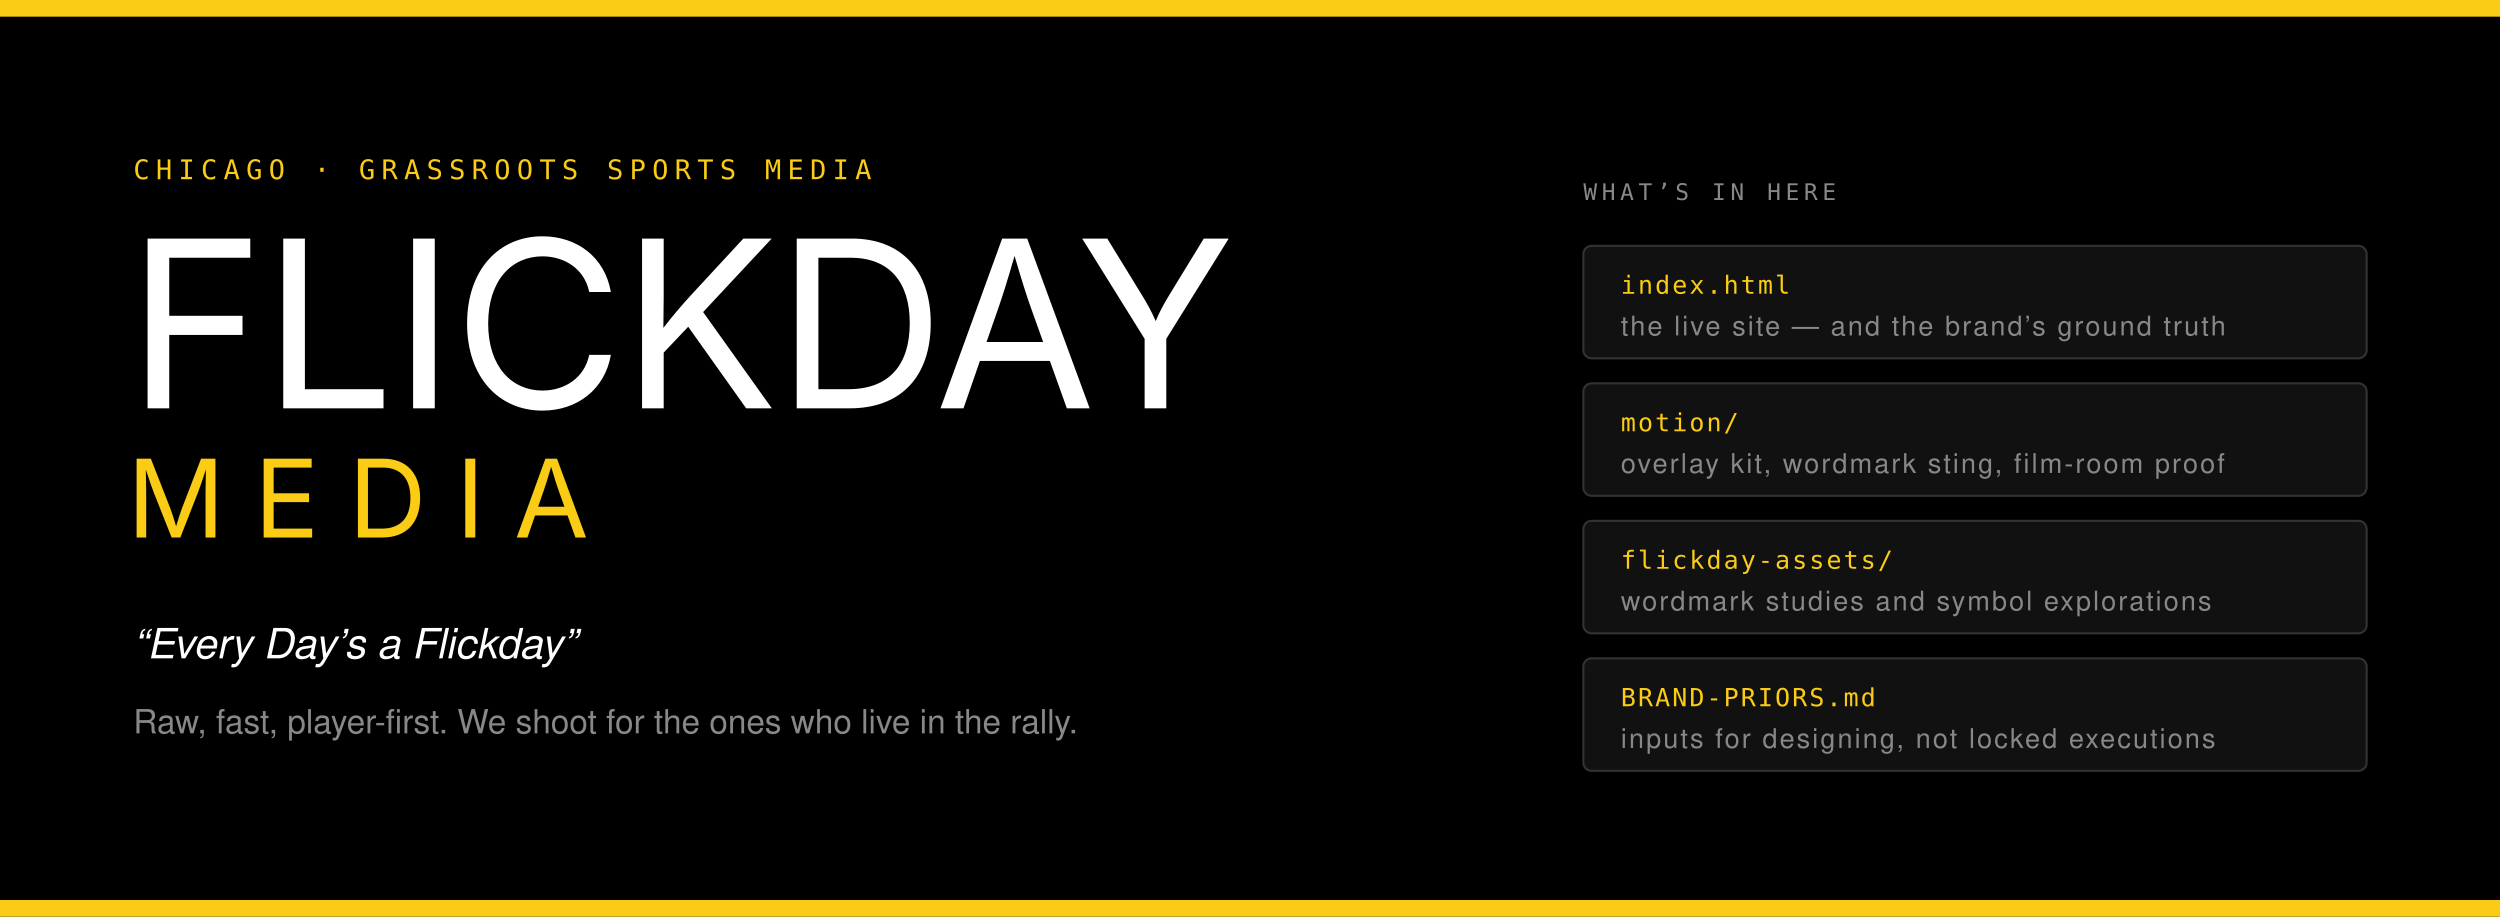
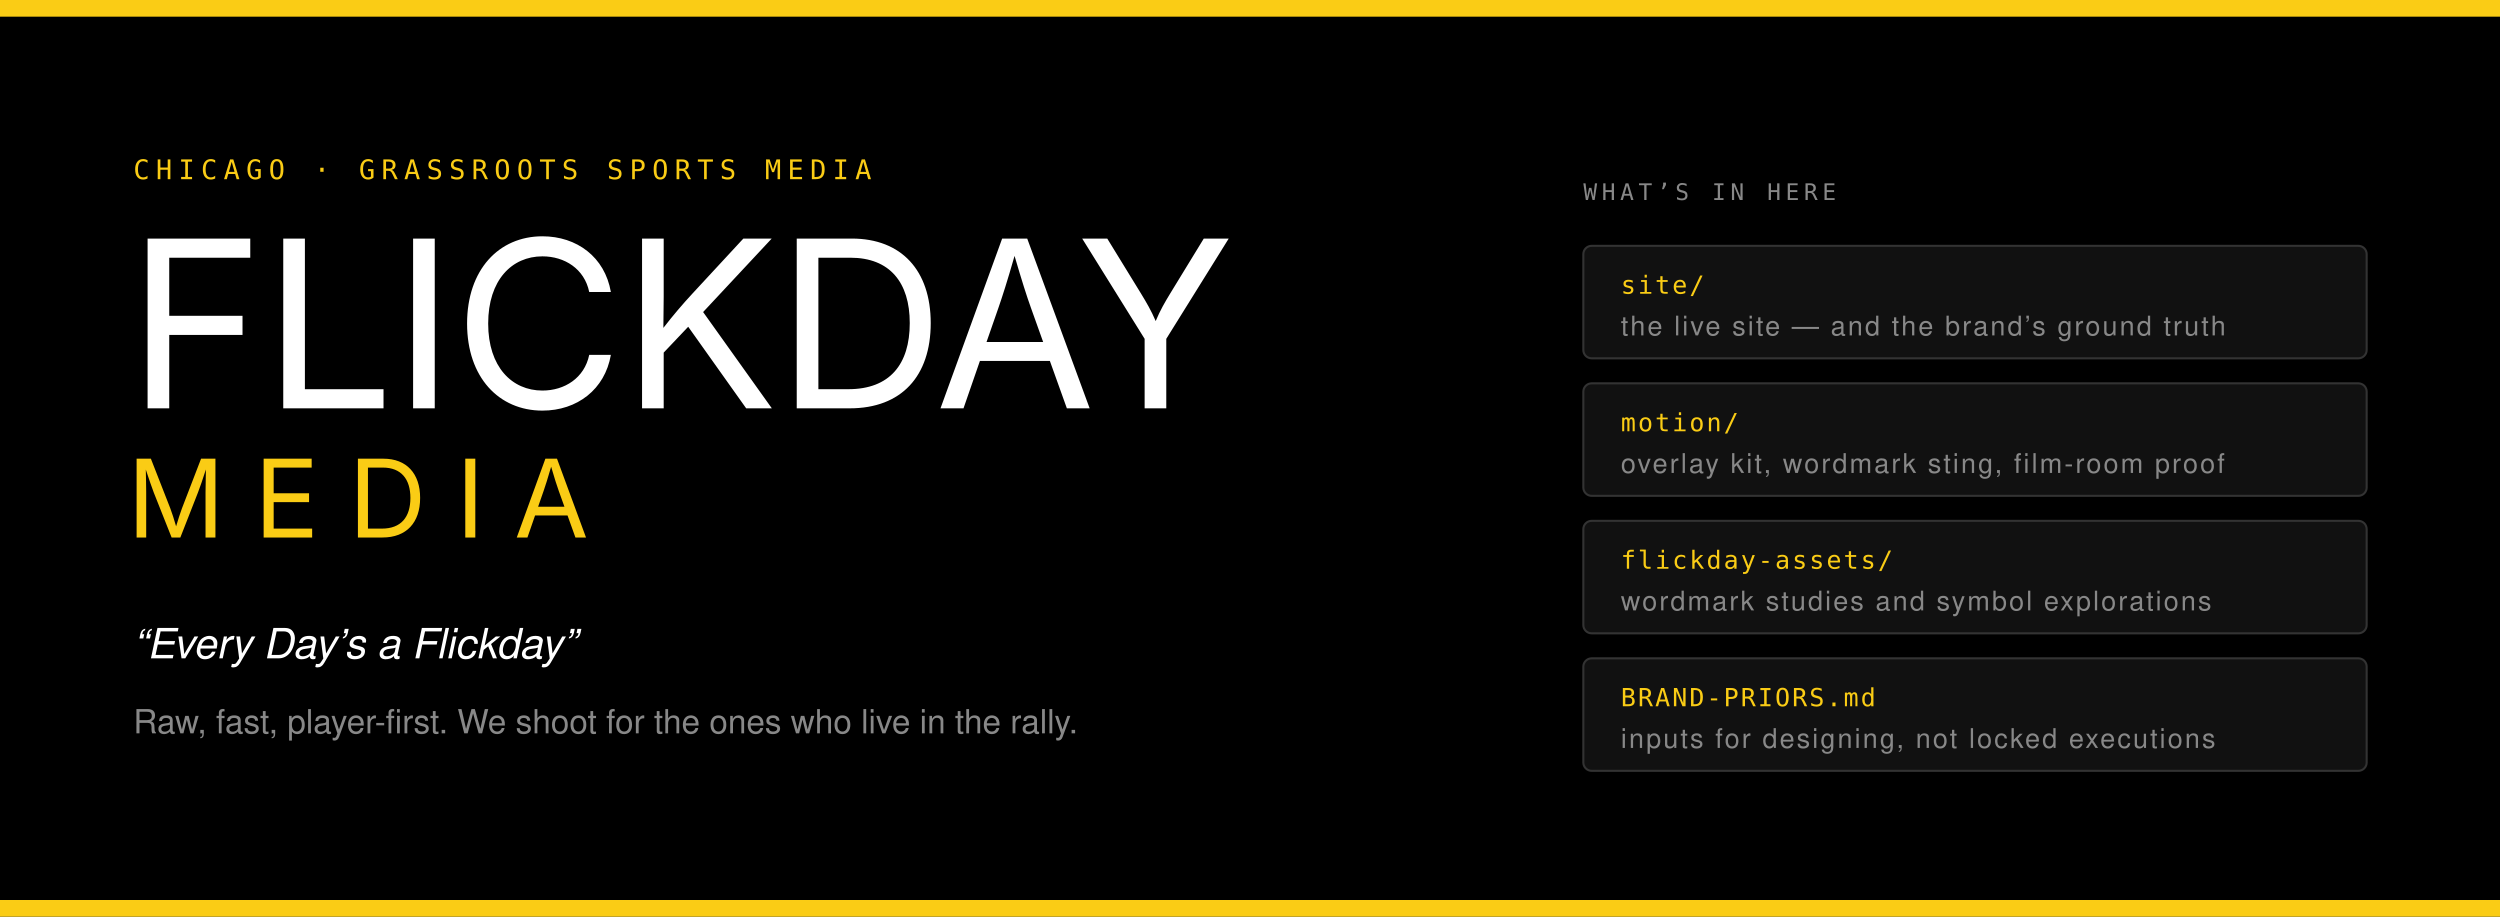
<svg xmlns="http://www.w3.org/2000/svg" viewBox="0 0 1200 440" width="1200" height="440" role="img" aria-labelledby="t d">
  <rect width="1200" height="440" fill="#000000" />
  <rect x="0" y="0" width="1200" height="8" fill="#facc15" />
  <text x="64" y="86" font-family="ui-monospace, SFMono-Regular, Menlo, Consolas, monospace" font-size="13" letter-spacing="3" fill="#facc15">CHICAGO · GRASSROOTS SPORTS MEDIA</text>
  <text x="61" y="196" font-family="Impact, 'Haettenschweiler', 'Arial Narrow Bold', -apple-system, sans-serif" font-size="112" letter-spacing="-1" fill="#ffffff">FLICKDAY</text>
  <text x="61" y="258" font-family="Impact, 'Haettenschweiler', 'Arial Narrow Bold', -apple-system, sans-serif" font-size="52" letter-spacing="14" fill="#facc15">MEDIA</text>
  <text x="64" y="316" font-family="-apple-system, BlinkMacSystemFont, 'Segoe UI', Helvetica, Arial, sans-serif" font-size="20" font-style="italic" fill="#ffffff">“Every Day’s a Flickday”</text>
  <text x="64" y="352" font-family="-apple-system, BlinkMacSystemFont, 'Segoe UI', Helvetica, Arial, sans-serif" font-size="16" fill="#888888">Raw, fast, player-first. We shoot for the ones who live in the rally.</text>
  <g transform="translate(760 96)">
    <text x="0" y="0" font-family="ui-monospace, SFMono-Regular, Menlo, Consolas, monospace" font-size="11" letter-spacing="2.2" fill="#888888">WHAT’S IN HERE</text>
    <g font-family="ui-monospace, SFMono-Regular, Menlo, Consolas, monospace" font-size="12" letter-spacing="1">
      <rect x="0" y="22" width="376" height="54" rx="4" fill="#111111" stroke="#333333" />
-       <text x="18" y="45" fill="#facc15">index.html</text>
+       <text x="18" y="45" fill="#facc15">site/</text>
      <text x="18" y="65" font-family="-apple-system, BlinkMacSystemFont, Helvetica, Arial, sans-serif" font-size="13" fill="#888888">the live site — and the brand’s ground truth</text>
      <rect x="0" y="88" width="376" height="54" rx="4" fill="#111111" stroke="#333333" />
      <text x="18" y="111" fill="#facc15">motion/</text>
      <text x="18" y="131" font-family="-apple-system, BlinkMacSystemFont, Helvetica, Arial, sans-serif" font-size="13" fill="#888888">overlay kit, wordmark sting, film-room proof</text>
      <rect x="0" y="154" width="376" height="54" rx="4" fill="#111111" stroke="#333333" />
      <text x="18" y="177" fill="#facc15">flickday-assets/</text>
      <text x="18" y="197" font-family="-apple-system, BlinkMacSystemFont, Helvetica, Arial, sans-serif" font-size="13" fill="#888888">wordmark studies and symbol explorations</text>
      <rect x="0" y="220" width="376" height="54" rx="4" fill="#111111" stroke="#333333" />
      <text x="18" y="243" fill="#facc15">BRAND-PRIORS.md</text>
      <text x="18" y="263" font-family="-apple-system, BlinkMacSystemFont, Helvetica, Arial, sans-serif" font-size="13" fill="#888888">inputs for designing, not locked executions</text>
    </g>
  </g>
  <rect x="0" y="432" width="1200" height="8" fill="#facc15" />
</svg>
